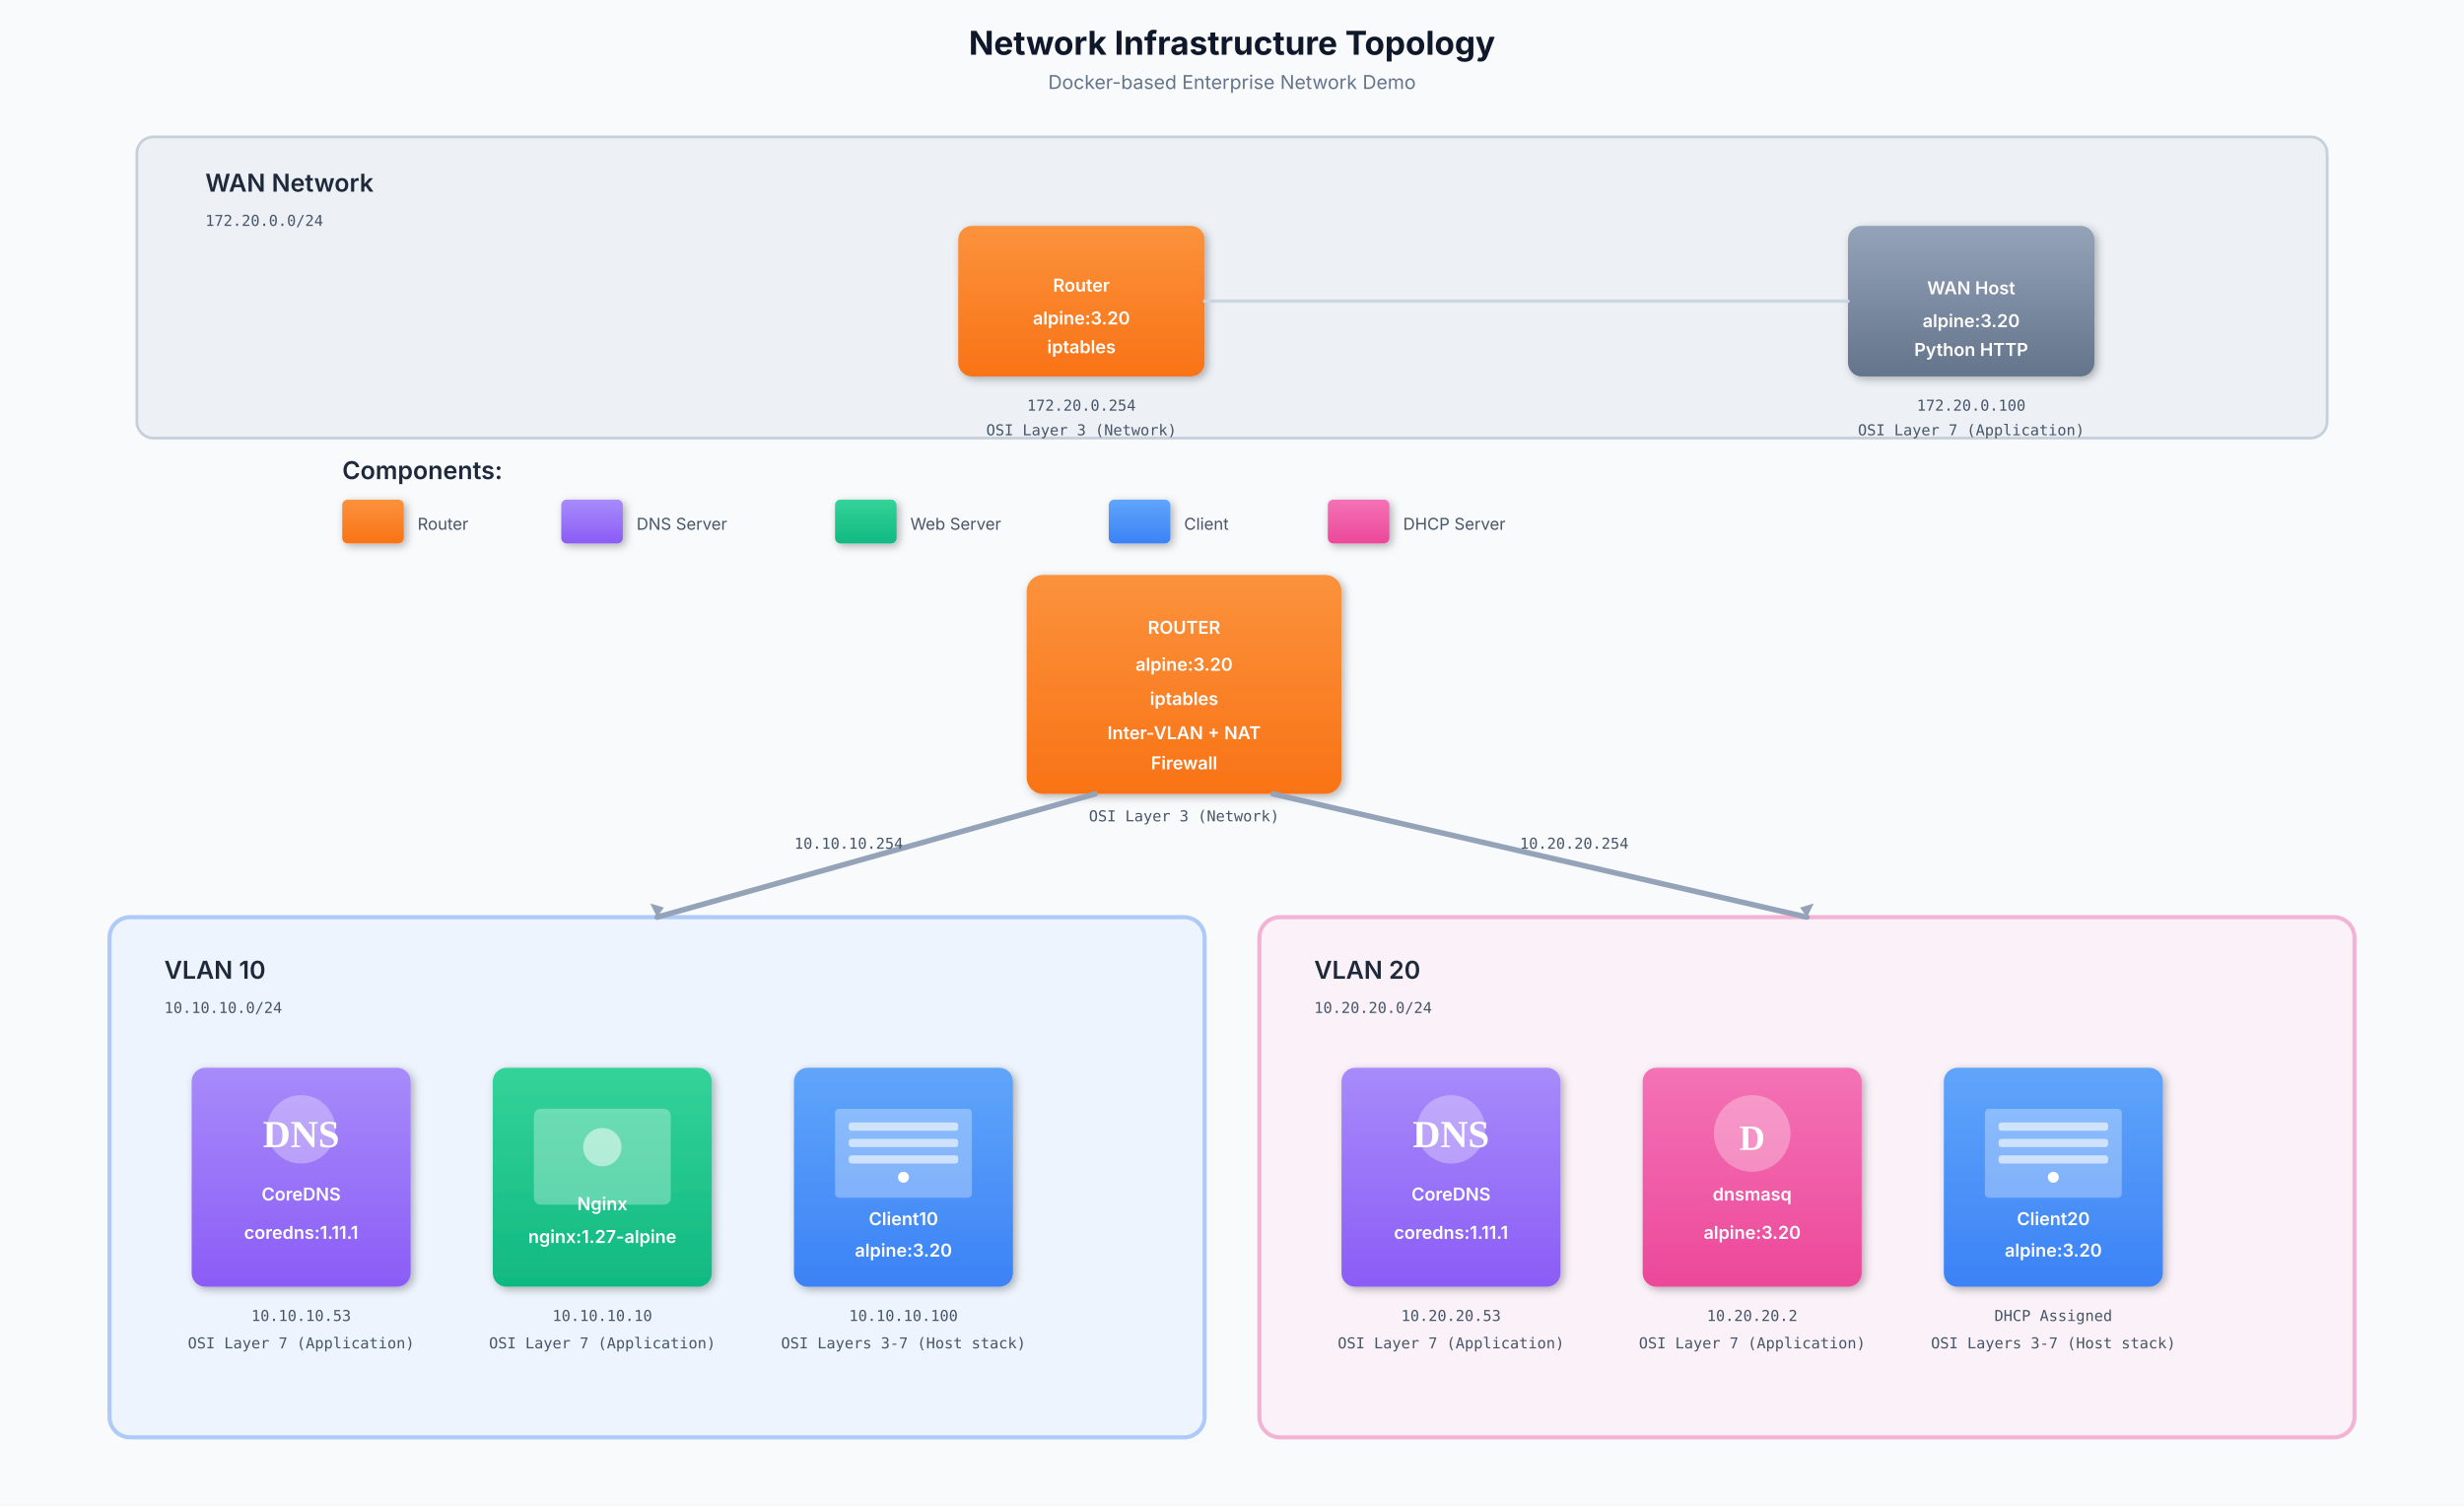
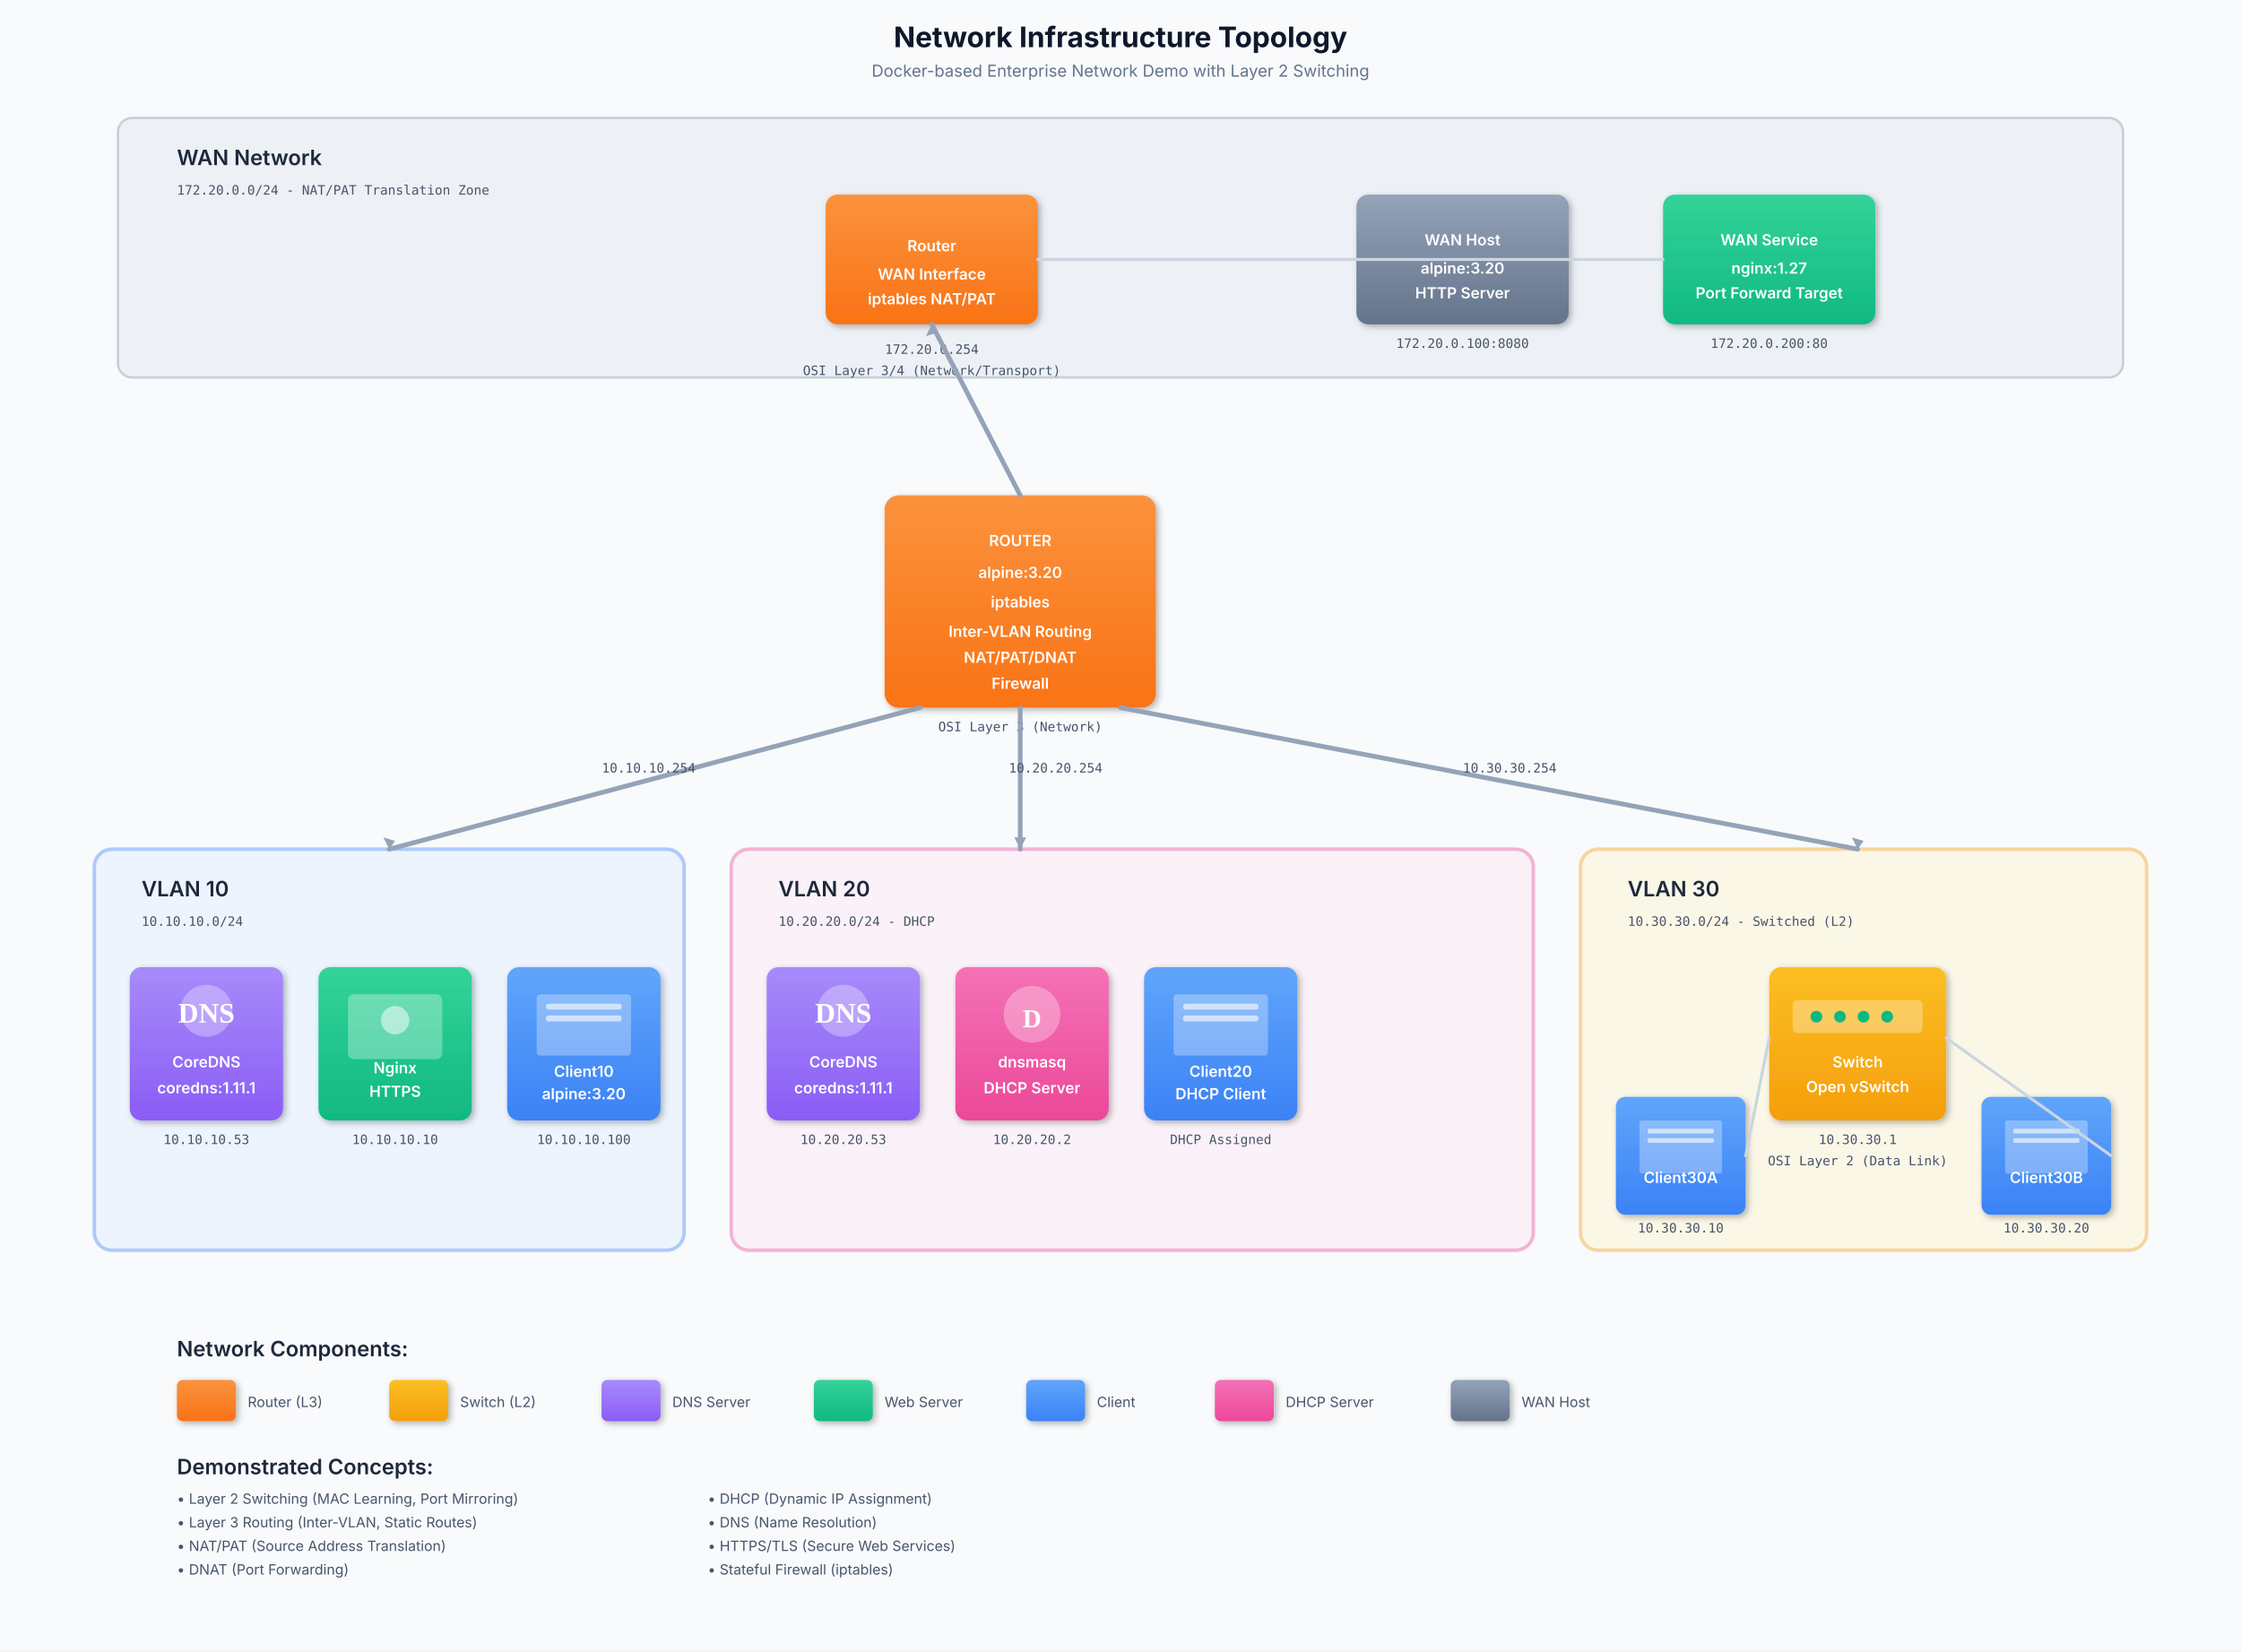
- <svg xmlns="http://www.w3.org/2000/svg" width="1800" height="1100">
+ <svg xmlns="http://www.w3.org/2000/svg" width="1900" height="1400">
  <defs>
    <linearGradient id="routerGrad" x1="0%" y1="0%" x2="0%" y2="100%">
      <stop offset="0%" style="stop-color:#fb923c;stop-opacity:1" />
      <stop offset="100%" style="stop-color:#f97316;stop-opacity:1" />
    </linearGradient>
    <linearGradient id="serverGrad" x1="0%" y1="0%" x2="0%" y2="100%">
      <stop offset="0%" style="stop-color:#a78bfa;stop-opacity:1" />
      <stop offset="100%" style="stop-color:#8b5cf6;stop-opacity:1" />
    </linearGradient>
    <linearGradient id="webGrad" x1="0%" y1="0%" x2="0%" y2="100%">
      <stop offset="0%" style="stop-color:#34d399;stop-opacity:1" />
      <stop offset="100%" style="stop-color:#10b981;stop-opacity:1" />
    </linearGradient>
    <linearGradient id="clientGrad" x1="0%" y1="0%" x2="0%" y2="100%">
      <stop offset="0%" style="stop-color:#60a5fa;stop-opacity:1" />
      <stop offset="100%" style="stop-color:#3b82f6;stop-opacity:1" />
    </linearGradient>
    <linearGradient id="dhcpGrad" x1="0%" y1="0%" x2="0%" y2="100%">
      <stop offset="0%" style="stop-color:#f472b6;stop-opacity:1" />
      <stop offset="100%" style="stop-color:#ec4899;stop-opacity:1" />
    </linearGradient>
    <linearGradient id="wanGrad" x1="0%" y1="0%" x2="0%" y2="100%">
      <stop offset="0%" style="stop-color:#94a3b8;stop-opacity:1" />
      <stop offset="100%" style="stop-color:#64748b;stop-opacity:1" />
+     </linearGradient>
+     <linearGradient id="switchGrad" x1="0%" y1="0%" x2="0%" y2="100%">
+       <stop offset="0%" style="stop-color:#fbbf24;stop-opacity:1" />
+       <stop offset="100%" style="stop-color:#f59e0b;stop-opacity:1" />
    </linearGradient>
    <filter id="shadow" x="-50%" y="-50%" width="200%" height="200%">
      <feGaussianBlur in="SourceAlpha" stdDeviation="3" />
      <feOffset dx="2" dy="2" result="offsetblur" />
      <feComponentTransfer>
        <feFuncA type="linear" slope="0.3" />
      </feComponentTransfer>
      <feMerge>
        <feMergeNode />
        <feMergeNode in="SourceGraphic" />
      </feMerge>
    </filter>
    <filter id="glow">
      <feGaussianBlur stdDeviation="2" result="coloredBlur" />
      <feMerge>
        <feMergeNode in="coloredBlur" />
        <feMergeNode in="SourceGraphic" />
      </feMerge>
    </filter>
  </defs>
  <style>
    .zone-label { font-family: 'SF Pro Display', -apple-system, BlinkMacSystemFont, sans-serif; font-size: 18px; font-weight: 600; fill: #1e293b; }
    .node-label { font-family: 'SF Pro Display', -apple-system, BlinkMacSystemFont, sans-serif; font-size: 13px; font-weight: 600; fill: white; }
    .ip-label { font-family: 'SF Mono', 'Monaco', monospace; font-size: 11px; fill: #475569; font-weight: 500; }
    .title { font-family: 'SF Pro Display', -apple-system, BlinkMacSystemFont, sans-serif; font-size: 24px; font-weight: 700; fill: #0f172a; }
    .subtitle { font-family: 'SF Pro Display', -apple-system, BlinkMacSystemFont, sans-serif; font-size: 14px; fill: #64748b; }
    .connection { stroke: #cbd5e1; stroke-width: 2.5; fill: none; stroke-linecap: round; }
    .connection-main { stroke: #94a3b8; stroke-width: 4; fill: none; stroke-linecap: round; }
    .legend-text { font-family: 'SF Pro Display', -apple-system, BlinkMacSystemFont, sans-serif; font-size: 12px; fill: #475569; }
  </style>
-   <rect width="1800" height="1100" fill="#f8fafc" />
-   <text class="title" x="900" y="40" text-anchor="middle">Network Infrastructure Topology</text>
-   <text class="subtitle" x="900" y="65" text-anchor="middle">Docker-based Enterprise Network Demo</text>
-   <rect x="100" y="100" width="1600" height="220" rx="12" fill="#e2e8f0" stroke="#94a3b8" stroke-width="2" opacity="0.5" />
+   <rect width="1900" height="1400" fill="#f8fafc" />
+   <text class="title" x="950" y="40" text-anchor="middle">Network Infrastructure Topology</text>
+   <text class="subtitle" x="950" y="65" text-anchor="middle">Docker-based Enterprise Network Demo with Layer 2 Switching</text>
+   <rect x="100" y="100" width="1700" height="220" rx="12" fill="#e2e8f0" stroke="#94a3b8" stroke-width="2" opacity="0.5" />
  <text class="zone-label" x="150" y="140" font-size="22">WAN Network</text>
-   <text class="ip-label" x="150" y="165" font-size="16">172.20.0.0/24</text>
+   <text class="ip-label" x="150" y="165" font-size="16">172.20.0.0/24 - NAT/PAT Translation Zone</text>
  <g filter="url(#shadow)">
    <rect x="700" y="165" width="180" height="110" rx="10" fill="url(#routerGrad)" />
    <text class="node-label" x="790" y="213" text-anchor="middle" font-size="17">Router</text>
-     <text class="node-label" x="790" y="237" text-anchor="middle" font-size="14">alpine:3.20</text>
-     <text class="node-label" x="790" y="258" text-anchor="middle" font-size="14">iptables</text>
+     <text class="node-label" x="790" y="237" text-anchor="middle" font-size="14">WAN Interface</text>
+     <text class="node-label" x="790" y="258" text-anchor="middle" font-size="14">iptables NAT/PAT</text>
  </g>
  <text class="ip-label" x="790" y="300" text-anchor="middle" font-size="15">172.20.0.254</text>
-   <text class="ip-label" x="790" y="318" text-anchor="middle" font-size="14">OSI Layer 3 (Network)</text>
-   <g filter="url(#shadow)">
-     <rect x="1350" y="165" width="180" height="110" rx="10" fill="url(#wanGrad)" />
-     <text class="node-label" x="1440" y="215" text-anchor="middle" font-size="17">WAN Host</text>
-     <text class="node-label" x="1440" y="239" text-anchor="middle" font-size="14">alpine:3.20</text>
-     <text class="node-label" x="1440" y="260" text-anchor="middle" font-size="14">Python HTTP</text>
-   </g>
-   <text class="ip-label" x="1440" y="300" text-anchor="middle" font-size="15">172.20.0.100</text>
-   <text class="ip-label" x="1440" y="318" text-anchor="middle" font-size="14">OSI Layer 7 (Application)</text>
-   <line class="connection" x1="880" y1="220" x2="1350" y2="220" />
-   <g filter="url(#shadow)">
-     <rect x="750" y="420" width="230" height="160" rx="12" fill="url(#routerGrad)" />
+   <text class="ip-label" x="790" y="318" text-anchor="middle" font-size="14">OSI Layer 3/4 (Network/Transport)</text>
+   <g filter="url(#shadow)">
+     <rect x="1150" y="165" width="180" height="110" rx="10" fill="url(#wanGrad)" />
+     <text class="node-label" x="1240" y="208" text-anchor="middle" font-size="17">WAN Host</text>
+     <text class="node-label" x="1240" y="232" text-anchor="middle" font-size="14">alpine:3.20</text>
+     <text class="node-label" x="1240" y="253" text-anchor="middle" font-size="14">HTTP Server</text>
+   </g>
+   <text class="ip-label" x="1240" y="295" text-anchor="middle" font-size="15">172.20.0.100:8080</text>
+   <g filter="url(#shadow)">
+     <rect x="1410" y="165" width="180" height="110" rx="10" fill="url(#webGrad)" />
+     <text class="node-label" x="1500" y="208" text-anchor="middle" font-size="17">WAN Service</text>
+     <text class="node-label" x="1500" y="232" text-anchor="middle" font-size="14">nginx:1.27</text>
+     <text class="node-label" x="1500" y="253" text-anchor="middle" font-size="14">Port Forward Target</text>
+   </g>
+   <text class="ip-label" x="1500" y="295" text-anchor="middle" font-size="15">172.20.0.200:80</text>
+   <line class="connection" x1="880" y1="220" x2="1150" y2="220" />
+   <line class="connection" x1="880" y1="220" x2="1410" y2="220" />
+   <g filter="url(#shadow)">
+     <rect x="750" y="420" width="230" height="180" rx="12" fill="url(#routerGrad)" />
    <text class="node-label" x="865" y="463" text-anchor="middle" font-size="20">ROUTER</text>
    <text class="node-label" x="865" y="490" text-anchor="middle" font-size="15">alpine:3.20</text>
    <text class="node-label" x="865" y="515" text-anchor="middle" font-size="15">iptables</text>
-     <text class="node-label" x="865" y="540" text-anchor="middle" font-size="14">Inter-VLAN + NAT</text>
-     <text class="node-label" x="865" y="562" text-anchor="middle" font-size="14">Firewall</text>
-   </g>
-   <text class="ip-label" x="865" y="600" text-anchor="middle" font-size="15">OSI Layer 3 (Network)</text>
-   <rect x="80" y="670" width="800" height="380" rx="15" fill="#dbeafe" stroke="#3b82f6" stroke-width="3" opacity="0.4" />
-   <text class="zone-label" x="120" y="715" fill="#1e40af" font-size="22">VLAN 10</text>
-   <text class="ip-label" x="120" y="740" font-size="16">10.10.10.0/24</text>
-   <g filter="url(#shadow)">
-     <rect x="140" y="780" width="160" height="160" rx="10" fill="url(#serverGrad)" />
-     <circle cx="220" cy="825" r="25" fill="white" opacity="0.3" />
-     <text x="220" y="838" text-anchor="middle" font-size="28" fill="white" font-weight="bold">DNS</text>
-     <text class="node-label" x="220" y="877" text-anchor="middle" font-size="17">CoreDNS</text>
-     <text class="node-label" x="220" y="905" text-anchor="middle" font-size="15">coredns:1.11.1</text>
-   </g>
-   <text class="ip-label" x="220" y="965" text-anchor="middle" font-size="15">10.10.10.53</text>
-   <text class="ip-label" x="220" y="985" text-anchor="middle" font-size="14">OSI Layer 7 (Application)</text>
-   <g filter="url(#shadow)">
-     <rect x="360" y="780" width="160" height="160" rx="10" fill="url(#webGrad)" />
-     <rect x="390" y="810" width="100" height="70" rx="5" fill="white" opacity="0.3" />
-     <circle cx="440" cy="838" r="14" fill="white" opacity="0.5" />
-     <text class="node-label" x="440" y="884" text-anchor="middle" font-size="17">Nginx</text>
-     <text class="node-label" x="440" y="908" text-anchor="middle" font-size="14">nginx:1.27-alpine</text>
-   </g>
-   <text class="ip-label" x="440" y="965" text-anchor="middle" font-size="15">10.10.10.10</text>
-   <text class="ip-label" x="440" y="985" text-anchor="middle" font-size="14">OSI Layer 7 (Application)</text>
-   <g filter="url(#shadow)">
-     <rect x="580" y="780" width="160" height="160" rx="10" fill="url(#clientGrad)" />
-     <rect x="610" y="810" width="100" height="65" rx="3" fill="white" opacity="0.3" />
-     <rect x="620" y="820" width="80" height="6" rx="2" fill="white" opacity="0.6" />
-     <rect x="620" y="832" width="80" height="6" rx="2" fill="white" opacity="0.6" />
-     <rect x="620" y="844" width="80" height="6" rx="2" fill="white" opacity="0.6" />
-     <circle cx="660" cy="860" r="4" fill="white" />
-     <text class="node-label" x="660" y="895" text-anchor="middle" font-size="17">Client10</text>
-     <text class="node-label" x="660" y="918" text-anchor="middle" font-size="15">alpine:3.20</text>
-   </g>
-   <text class="ip-label" x="660" y="965" text-anchor="middle" font-size="15">10.10.10.100</text>
-   <text class="ip-label" x="660" y="985" text-anchor="middle" font-size="14">OSI Layers 3-7 (Host stack)</text>
-   <rect x="920" y="670" width="800" height="380" rx="15" fill="#fce7f3" stroke="#ec4899" stroke-width="3" opacity="0.4" />
-   <text class="zone-label" x="960" y="715" fill="#be185d" font-size="22">VLAN 20</text>
-   <text class="ip-label" x="960" y="740" font-size="16">10.20.20.0/24</text>
-   <g filter="url(#shadow)">
-     <rect x="980" y="780" width="160" height="160" rx="10" fill="url(#serverGrad)" />
-     <circle cx="1060" cy="825" r="25" fill="white" opacity="0.3" />
-     <text x="1060" y="838" text-anchor="middle" font-size="28" fill="white" font-weight="bold">DNS</text>
-     <text class="node-label" x="1060" y="877" text-anchor="middle" font-size="17">CoreDNS</text>
-     <text class="node-label" x="1060" y="905" text-anchor="middle" font-size="15">coredns:1.11.1</text>
-   </g>
-   <text class="ip-label" x="1060" y="965" text-anchor="middle" font-size="15">10.20.20.53</text>
-   <text class="ip-label" x="1060" y="985" text-anchor="middle" font-size="14">OSI Layer 7 (Application)</text>
-   <g filter="url(#shadow)">
-     <rect x="1200" y="780" width="160" height="160" rx="10" fill="url(#dhcpGrad)" />
-     <circle cx="1280" cy="828" r="28" fill="white" opacity="0.3" />
-     <text x="1280" y="840" text-anchor="middle" font-size="26" fill="white" font-weight="bold">D</text>
-     <text class="node-label" x="1280" y="877" text-anchor="middle" font-size="17">dnsmasq</text>
-     <text class="node-label" x="1280" y="905" text-anchor="middle" font-size="15">alpine:3.20</text>
-   </g>
-   <text class="ip-label" x="1280" y="965" text-anchor="middle" font-size="15">10.20.20.2</text>
-   <text class="ip-label" x="1280" y="985" text-anchor="middle" font-size="14">OSI Layer 7 (Application)</text>
-   <g filter="url(#shadow)">
-     <rect x="1420" y="780" width="160" height="160" rx="10" fill="url(#clientGrad)" />
-     <rect x="1450" y="810" width="100" height="65" rx="3" fill="white" opacity="0.3" />
-     <rect x="1460" y="820" width="80" height="6" rx="2" fill="white" opacity="0.6" />
-     <rect x="1460" y="832" width="80" height="6" rx="2" fill="white" opacity="0.6" />
-     <rect x="1460" y="844" width="80" height="6" rx="2" fill="white" opacity="0.6" />
-     <circle cx="1500" cy="860" r="4" fill="white" />
-     <text class="node-label" x="1500" y="895" text-anchor="middle" font-size="17">Client20</text>
-     <text class="node-label" x="1500" y="918" text-anchor="middle" font-size="15">alpine:3.20</text>
-   </g>
-   <text class="ip-label" x="1500" y="965" text-anchor="middle" font-size="15">DHCP Assigned</text>
-   <text class="ip-label" x="1500" y="985" text-anchor="middle" font-size="14">OSI Layers 3-7 (Host stack)</text>
-   <line class="connection-main" x1="800" y1="580" x2="480" y2="670" />
-   <polygon fill="#94a3b8" points="480,670 475,660 485,663" />
-   <text class="ip-label" x="620" y="620" text-anchor="middle" fill="#1e40af" font-weight="600" font-size="16">10.10.10.254</text>
-   <line class="connection-main" x1="930" y1="580" x2="1320" y2="670" />
-   <polygon fill="#94a3b8" points="1320,670 1315,663 1325,660" />
-   <text class="ip-label" x="1150" y="620" text-anchor="middle" fill="#be185d" font-weight="600" font-size="16">10.20.20.254</text>
-   <g transform="translate(250, 350)">
-     <text class="zone-label" x="0" y="0" font-size="16">Components:</text>
-     <rect x="0" y="15" width="45" height="32" rx="4" fill="url(#routerGrad)" filter="url(#shadow)" />
-     <text class="legend-text" x="55" y="37" font-size="14">Router</text>
-     <rect x="160" y="15" width="45" height="32" rx="4" fill="url(#serverGrad)" filter="url(#shadow)" />
-     <text class="legend-text" x="215" y="37" font-size="14">DNS Server</text>
-     <rect x="360" y="15" width="45" height="32" rx="4" fill="url(#webGrad)" filter="url(#shadow)" />
-     <text class="legend-text" x="415" y="37" font-size="14">Web Server</text>
-     <rect x="560" y="15" width="45" height="32" rx="4" fill="url(#clientGrad)" filter="url(#shadow)" />
-     <text class="legend-text" x="615" y="37" font-size="14">Client</text>
-     <rect x="720" y="15" width="45" height="32" rx="4" fill="url(#dhcpGrad)" filter="url(#shadow)" />
-     <text class="legend-text" x="775" y="37" font-size="14">DHCP Server</text>
+     <text class="node-label" x="865" y="540" text-anchor="middle" font-size="14">Inter-VLAN Routing</text>
+     <text class="node-label" x="865" y="562" text-anchor="middle" font-size="14">NAT/PAT/DNAT</text>
+     <text class="node-label" x="865" y="584" text-anchor="middle" font-size="14">Firewall</text>
+   </g>
+   <text class="ip-label" x="865" y="620" text-anchor="middle" font-size="15">OSI Layer 3 (Network)</text>
+   <rect x="80" y="720" width="500" height="340" rx="15" fill="#dbeafe" stroke="#3b82f6" stroke-width="3" opacity="0.4" />
+   <text class="zone-label" x="120" y="760" fill="#1e40af" font-size="20">VLAN 10</text>
+   <text class="ip-label" x="120" y="785" font-size="14">10.10.10.0/24</text>
+   <g filter="url(#shadow)">
+     <rect x="110" y="820" width="130" height="130" rx="10" fill="url(#serverGrad)" />
+     <circle cx="175" cy="857" r="22" fill="white" opacity="0.3" />
+     <text x="175" y="867" text-anchor="middle" font-size="24" fill="white" font-weight="bold">DNS</text>
+     <text class="node-label" x="175" y="905" text-anchor="middle" font-size="15">CoreDNS</text>
+     <text class="node-label" x="175" y="927" text-anchor="middle" font-size="13">coredns:1.11.1</text>
+   </g>
+   <text class="ip-label" x="175" y="970" text-anchor="middle" font-size="13">10.10.10.53</text>
+   <g filter="url(#shadow)">
+     <rect x="270" y="820" width="130" height="130" rx="10" fill="url(#webGrad)" />
+     <rect x="295" y="843" width="80" height="55" rx="5" fill="white" opacity="0.3" />
+     <circle cx="335" cy="865" r="12" fill="white" opacity="0.5" />
+     <text class="node-label" x="335" y="910" text-anchor="middle" font-size="15">Nginx</text>
+     <text class="node-label" x="335" y="930" text-anchor="middle" font-size="13">HTTPS</text>
+   </g>
+   <text class="ip-label" x="335" y="970" text-anchor="middle" font-size="13">10.10.10.10</text>
+   <g filter="url(#shadow)">
+     <rect x="430" y="820" width="130" height="130" rx="10" fill="url(#clientGrad)" />
+     <rect x="455" y="843" width="80" height="52" rx="3" fill="white" opacity="0.3" />
+     <rect x="463" y="851" width="64" height="5" rx="2" fill="white" opacity="0.6" />
+     <rect x="463" y="861" width="64" height="5" rx="2" fill="white" opacity="0.6" />
+     <text class="node-label" x="495" y="913" text-anchor="middle" font-size="15">Client10</text>
+     <text class="node-label" x="495" y="932" text-anchor="middle" font-size="13">alpine:3.20</text>
+   </g>
+   <text class="ip-label" x="495" y="970" text-anchor="middle" font-size="13">10.10.10.100</text>
+   <rect x="620" y="720" width="680" height="340" rx="15" fill="#fce7f3" stroke="#ec4899" stroke-width="3" opacity="0.4" />
+   <text class="zone-label" x="660" y="760" fill="#be185d" font-size="20">VLAN 20</text>
+   <text class="ip-label" x="660" y="785" font-size="14">10.20.20.0/24 - DHCP</text>
+   <g filter="url(#shadow)">
+     <rect x="650" y="820" width="130" height="130" rx="10" fill="url(#serverGrad)" />
+     <circle cx="715" cy="857" r="22" fill="white" opacity="0.3" />
+     <text x="715" y="867" text-anchor="middle" font-size="24" fill="white" font-weight="bold">DNS</text>
+     <text class="node-label" x="715" y="905" text-anchor="middle" font-size="15">CoreDNS</text>
+     <text class="node-label" x="715" y="927" text-anchor="middle" font-size="13">coredns:1.11.1</text>
+   </g>
+   <text class="ip-label" x="715" y="970" text-anchor="middle" font-size="13">10.20.20.53</text>
+   <g filter="url(#shadow)">
+     <rect x="810" y="820" width="130" height="130" rx="10" fill="url(#dhcpGrad)" />
+     <circle cx="875" cy="860" r="24" fill="white" opacity="0.3" />
+     <text x="875" y="871" text-anchor="middle" font-size="22" fill="white" font-weight="bold">D</text>
+     <text class="node-label" x="875" y="905" text-anchor="middle" font-size="15">dnsmasq</text>
+     <text class="node-label" x="875" y="927" text-anchor="middle" font-size="13">DHCP Server</text>
+   </g>
+   <text class="ip-label" x="875" y="970" text-anchor="middle" font-size="13">10.20.20.2</text>
+   <g filter="url(#shadow)">
+     <rect x="970" y="820" width="130" height="130" rx="10" fill="url(#clientGrad)" />
+     <rect x="995" y="843" width="80" height="52" rx="3" fill="white" opacity="0.3" />
+     <rect x="1003" y="851" width="64" height="5" rx="2" fill="white" opacity="0.6" />
+     <rect x="1003" y="861" width="64" height="5" rx="2" fill="white" opacity="0.6" />
+     <text class="node-label" x="1035" y="913" text-anchor="middle" font-size="15">Client20</text>
+     <text class="node-label" x="1035" y="932" text-anchor="middle" font-size="13">DHCP Client</text>
+   </g>
+   <text class="ip-label" x="1035" y="970" text-anchor="middle" font-size="13">DHCP Assigned</text>
+   <rect x="1340" y="720" width="480" height="340" rx="15" fill="#fef3c7" stroke="#f59e0b" stroke-width="3" opacity="0.4" />
+   <text class="zone-label" x="1380" y="760" fill="#92400e" font-size="20">VLAN 30</text>
+   <text class="ip-label" x="1380" y="785" font-size="14">10.30.30.0/24 - Switched (L2)</text>
+   <g filter="url(#shadow)">
+     <rect x="1500" y="820" width="150" height="130" rx="10" fill="url(#switchGrad)" />
+     <rect x="1520" y="848" width="110" height="28" rx="4" fill="white" opacity="0.3" />
+     <circle cx="1540" cy="862" r="5" fill="#10b981" />
+     <circle cx="1560" cy="862" r="5" fill="#10b981" />
+     <circle cx="1580" cy="862" r="5" fill="#10b981" />
+     <circle cx="1600" cy="862" r="5" fill="#10b981" />
+     <text class="node-label" x="1575" y="905" text-anchor="middle" font-size="16">Switch</text>
+     <text class="node-label" x="1575" y="926" text-anchor="middle" font-size="13">Open vSwitch</text>
+   </g>
+   <text class="ip-label" x="1575" y="970" text-anchor="middle" font-size="13">10.30.30.1</text>
+   <text class="ip-label" x="1575" y="988" text-anchor="middle" font-size="12">OSI Layer 2 (Data Link)</text>
+   <g filter="url(#shadow)">
+     <rect x="1370" y="930" width="110" height="100" rx="8" fill="url(#clientGrad)" />
+     <rect x="1390" y="950" width="70" height="45" rx="2" fill="white" opacity="0.3" />
+     <rect x="1397" y="957" width="56" height="4" rx="1" fill="white" opacity="0.6" />
+     <rect x="1397" y="965" width="56" height="4" rx="1" fill="white" opacity="0.6" />
+     <text class="node-label" x="1425" y="1003" text-anchor="middle" font-size="14">Client30A</text>
+   </g>
+   <text class="ip-label" x="1425" y="1045" text-anchor="middle" font-size="12">10.30.30.10</text>
+   <g filter="url(#shadow)">
+     <rect x="1680" y="930" width="110" height="100" rx="8" fill="url(#clientGrad)" />
+     <rect x="1700" y="950" width="70" height="45" rx="2" fill="white" opacity="0.3" />
+     <rect x="1707" y="957" width="56" height="4" rx="1" fill="white" opacity="0.6" />
+     <rect x="1707" y="965" width="56" height="4" rx="1" fill="white" opacity="0.6" />
+     <text class="node-label" x="1735" y="1003" text-anchor="middle" font-size="14">Client30B</text>
+   </g>
+   <text class="ip-label" x="1735" y="1045" text-anchor="middle" font-size="12">10.30.30.20</text>
+   <line class="connection" x1="1480" y1="980" x2="1500" y2="880" stroke-width="2.5" />
+   <line class="connection" x1="1650" y1="880" x2="1790" y2="980" stroke-width="2.5" />
+   <line class="connection-main" x1="780" y1="600" x2="330" y2="720" />
+   <polygon fill="#94a3b8" points="330,720 325,710 335,713" />
+   <text class="ip-label" x="550" y="655" text-anchor="middle" fill="#1e40af" font-weight="600" font-size="14">10.10.10.254</text>
+   <line class="connection-main" x1="865" y1="600" x2="865" y2="720" />
+   <polygon fill="#94a3b8" points="865,720 860,710 870,710" />
+   <text class="ip-label" x="895" y="655" text-anchor="middle" fill="#be185d" font-weight="600" font-size="14">10.20.20.254</text>
+   <line class="connection-main" x1="950" y1="600" x2="1575" y2="720" />
+   <polygon fill="#94a3b8" points="1575,720 1570,710 1580,713" />
+   <text class="ip-label" x="1280" y="655" text-anchor="middle" fill="#92400e" font-weight="600" font-size="14">10.30.30.254</text>
+   <line class="connection-main" x1="865" y1="420" x2="790" y2="275" />
+   <polygon fill="#94a3b8" points="790,275 785,285 795,282" />
+   <g transform="translate(150, 1150)">
+     <text class="zone-label" x="0" y="0" font-size="16">Network Components:</text>
+     <rect x="0" y="20" width="50" height="35" rx="5" fill="url(#routerGrad)" filter="url(#shadow)" />
+     <text class="legend-text" x="60" y="43" font-size="13">Router (L3)</text>
+     <rect x="180" y="20" width="50" height="35" rx="5" fill="url(#switchGrad)" filter="url(#shadow)" />
+     <text class="legend-text" x="240" y="43" font-size="13">Switch (L2)</text>
+     <rect x="360" y="20" width="50" height="35" rx="5" fill="url(#serverGrad)" filter="url(#shadow)" />
+     <text class="legend-text" x="420" y="43" font-size="13">DNS Server</text>
+     <rect x="540" y="20" width="50" height="35" rx="5" fill="url(#webGrad)" filter="url(#shadow)" />
+     <text class="legend-text" x="600" y="43" font-size="13">Web Server</text>
+     <rect x="720" y="20" width="50" height="35" rx="5" fill="url(#clientGrad)" filter="url(#shadow)" />
+     <text class="legend-text" x="780" y="43" font-size="13">Client</text>
+     <rect x="880" y="20" width="50" height="35" rx="5" fill="url(#dhcpGrad)" filter="url(#shadow)" />
+     <text class="legend-text" x="940" y="43" font-size="13">DHCP Server</text>
+     <rect x="1080" y="20" width="50" height="35" rx="5" fill="url(#wanGrad)" filter="url(#shadow)" />
+     <text class="legend-text" x="1140" y="43" font-size="13">WAN Host</text>
+   </g>
+   <g transform="translate(150, 1250)">
+     <text class="zone-label" x="0" y="0" font-size="16">Demonstrated Concepts:</text>
+     <text class="legend-text" x="0" y="25" font-size="12">• Layer 2 Switching (MAC Learning, Port Mirroring)</text>
+     <text class="legend-text" x="0" y="45" font-size="12">• Layer 3 Routing (Inter-VLAN, Static Routes)</text>
+     <text class="legend-text" x="0" y="65" font-size="12">• NAT/PAT (Source Address Translation)</text>
+     <text class="legend-text" x="0" y="85" font-size="12">• DNAT (Port Forwarding)</text>
+     <text class="legend-text" x="450" y="25" font-size="12">• DHCP (Dynamic IP Assignment)</text>
+     <text class="legend-text" x="450" y="45" font-size="12">• DNS (Name Resolution)</text>
+     <text class="legend-text" x="450" y="65" font-size="12">• HTTPS/TLS (Secure Web Services)</text>
+     <text class="legend-text" x="450" y="85" font-size="12">• Stateful Firewall (iptables)</text>
  </g>
</svg>
